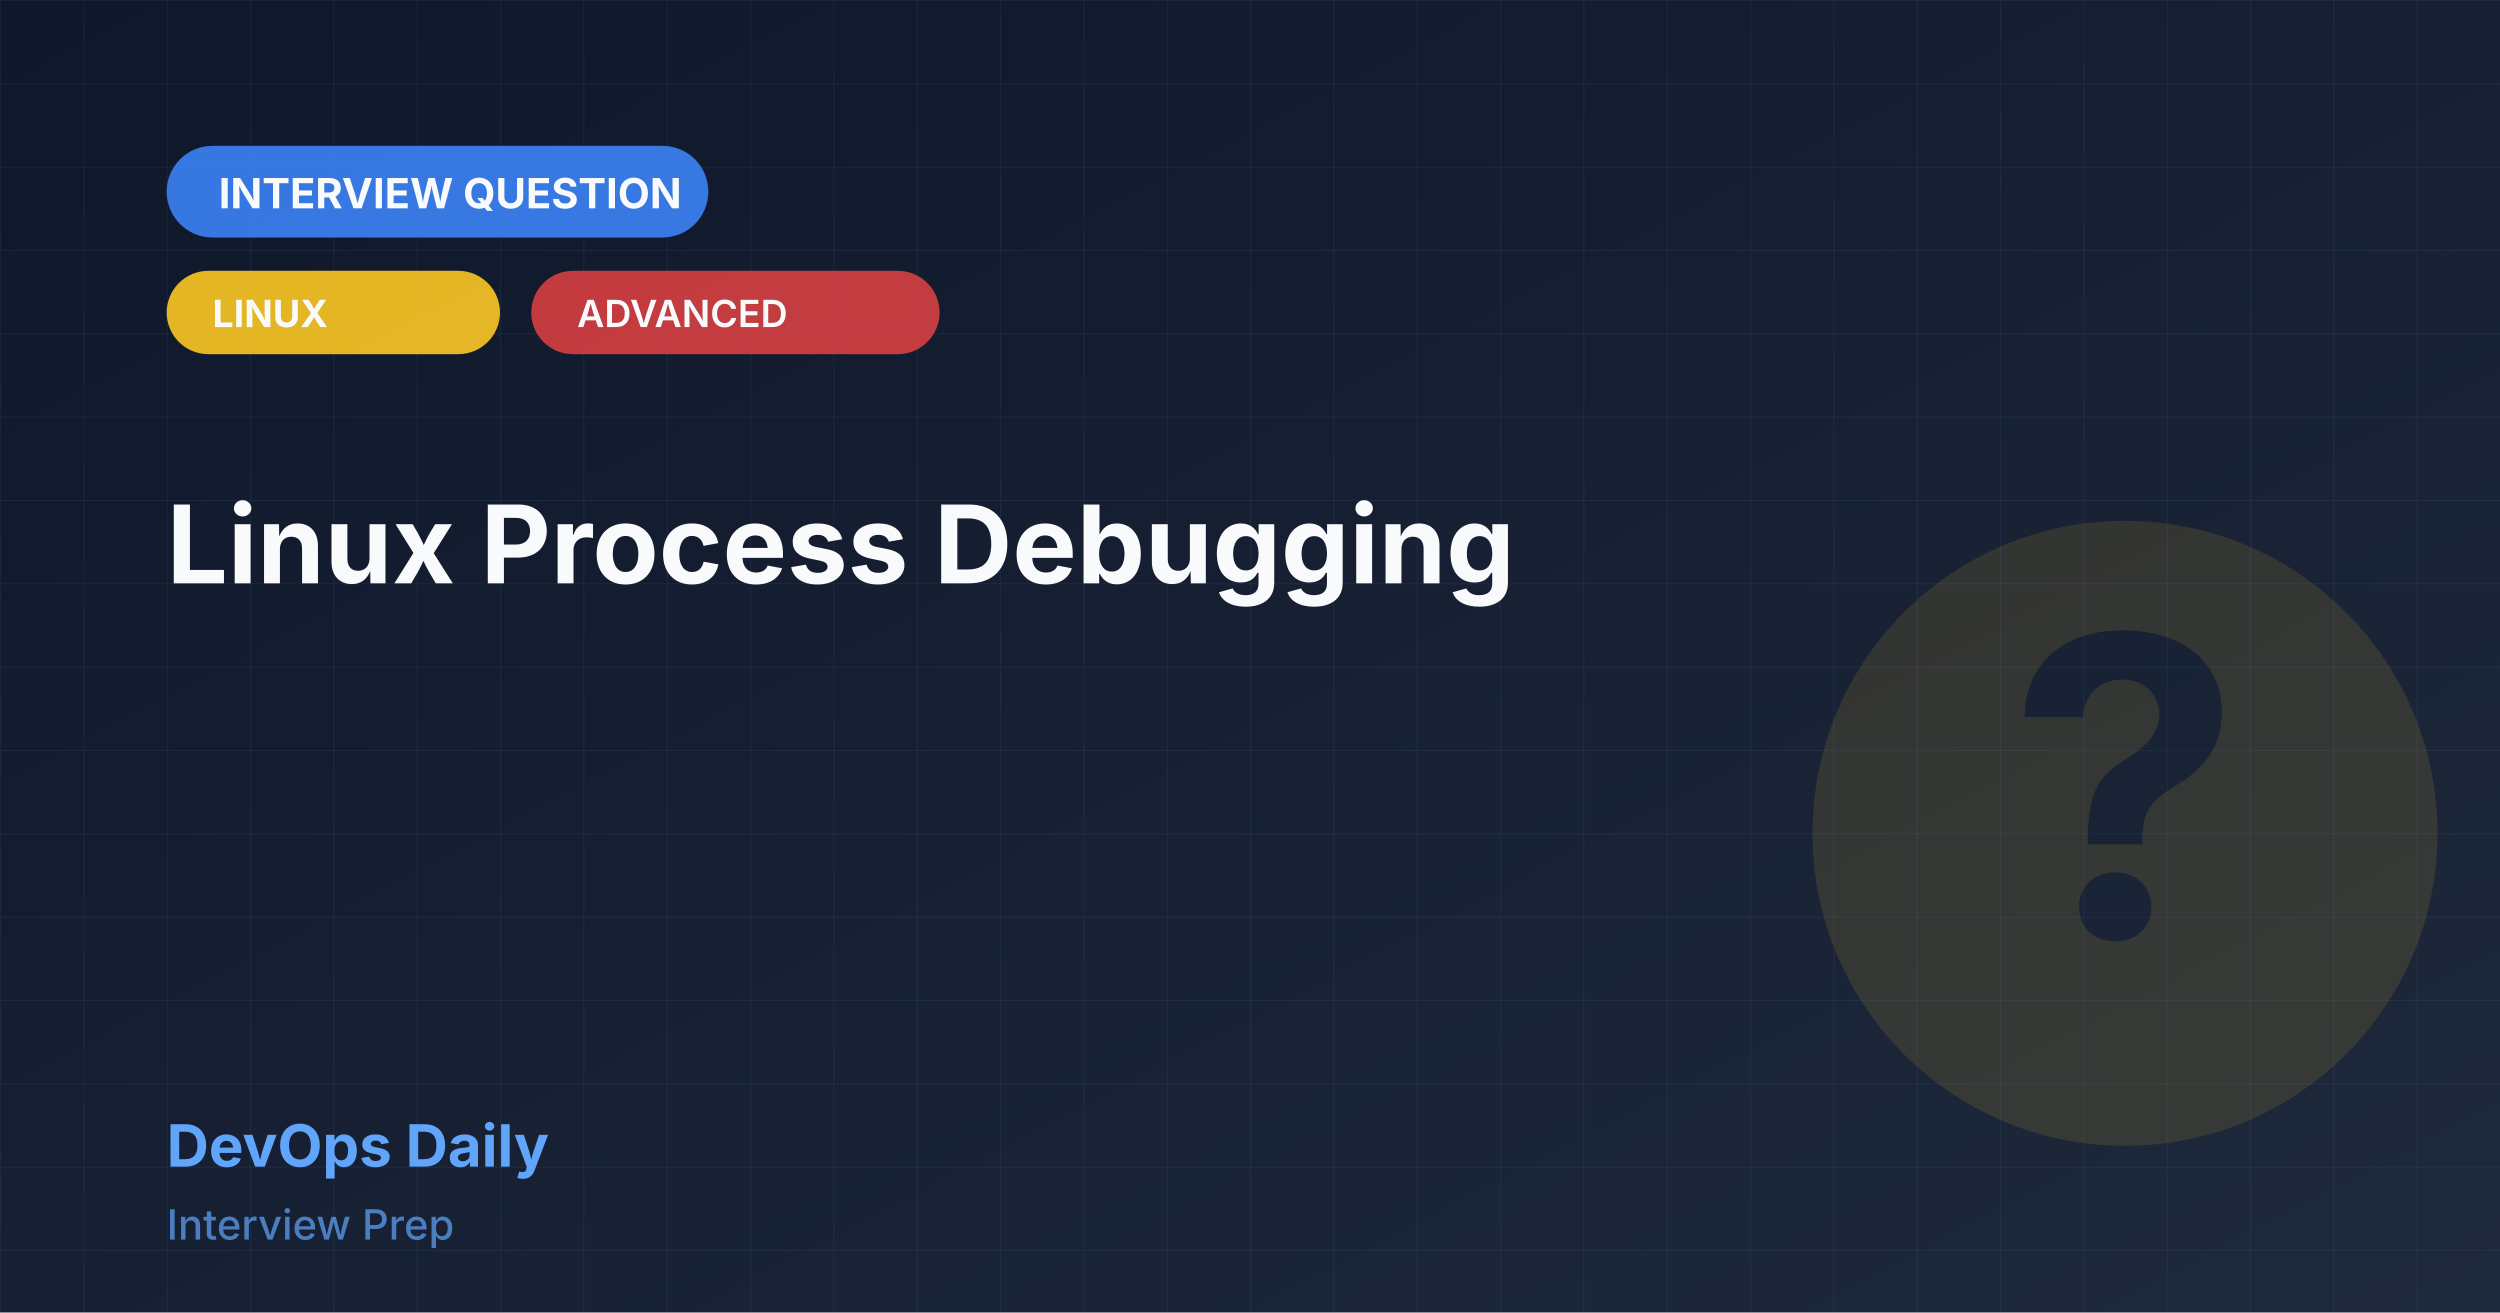
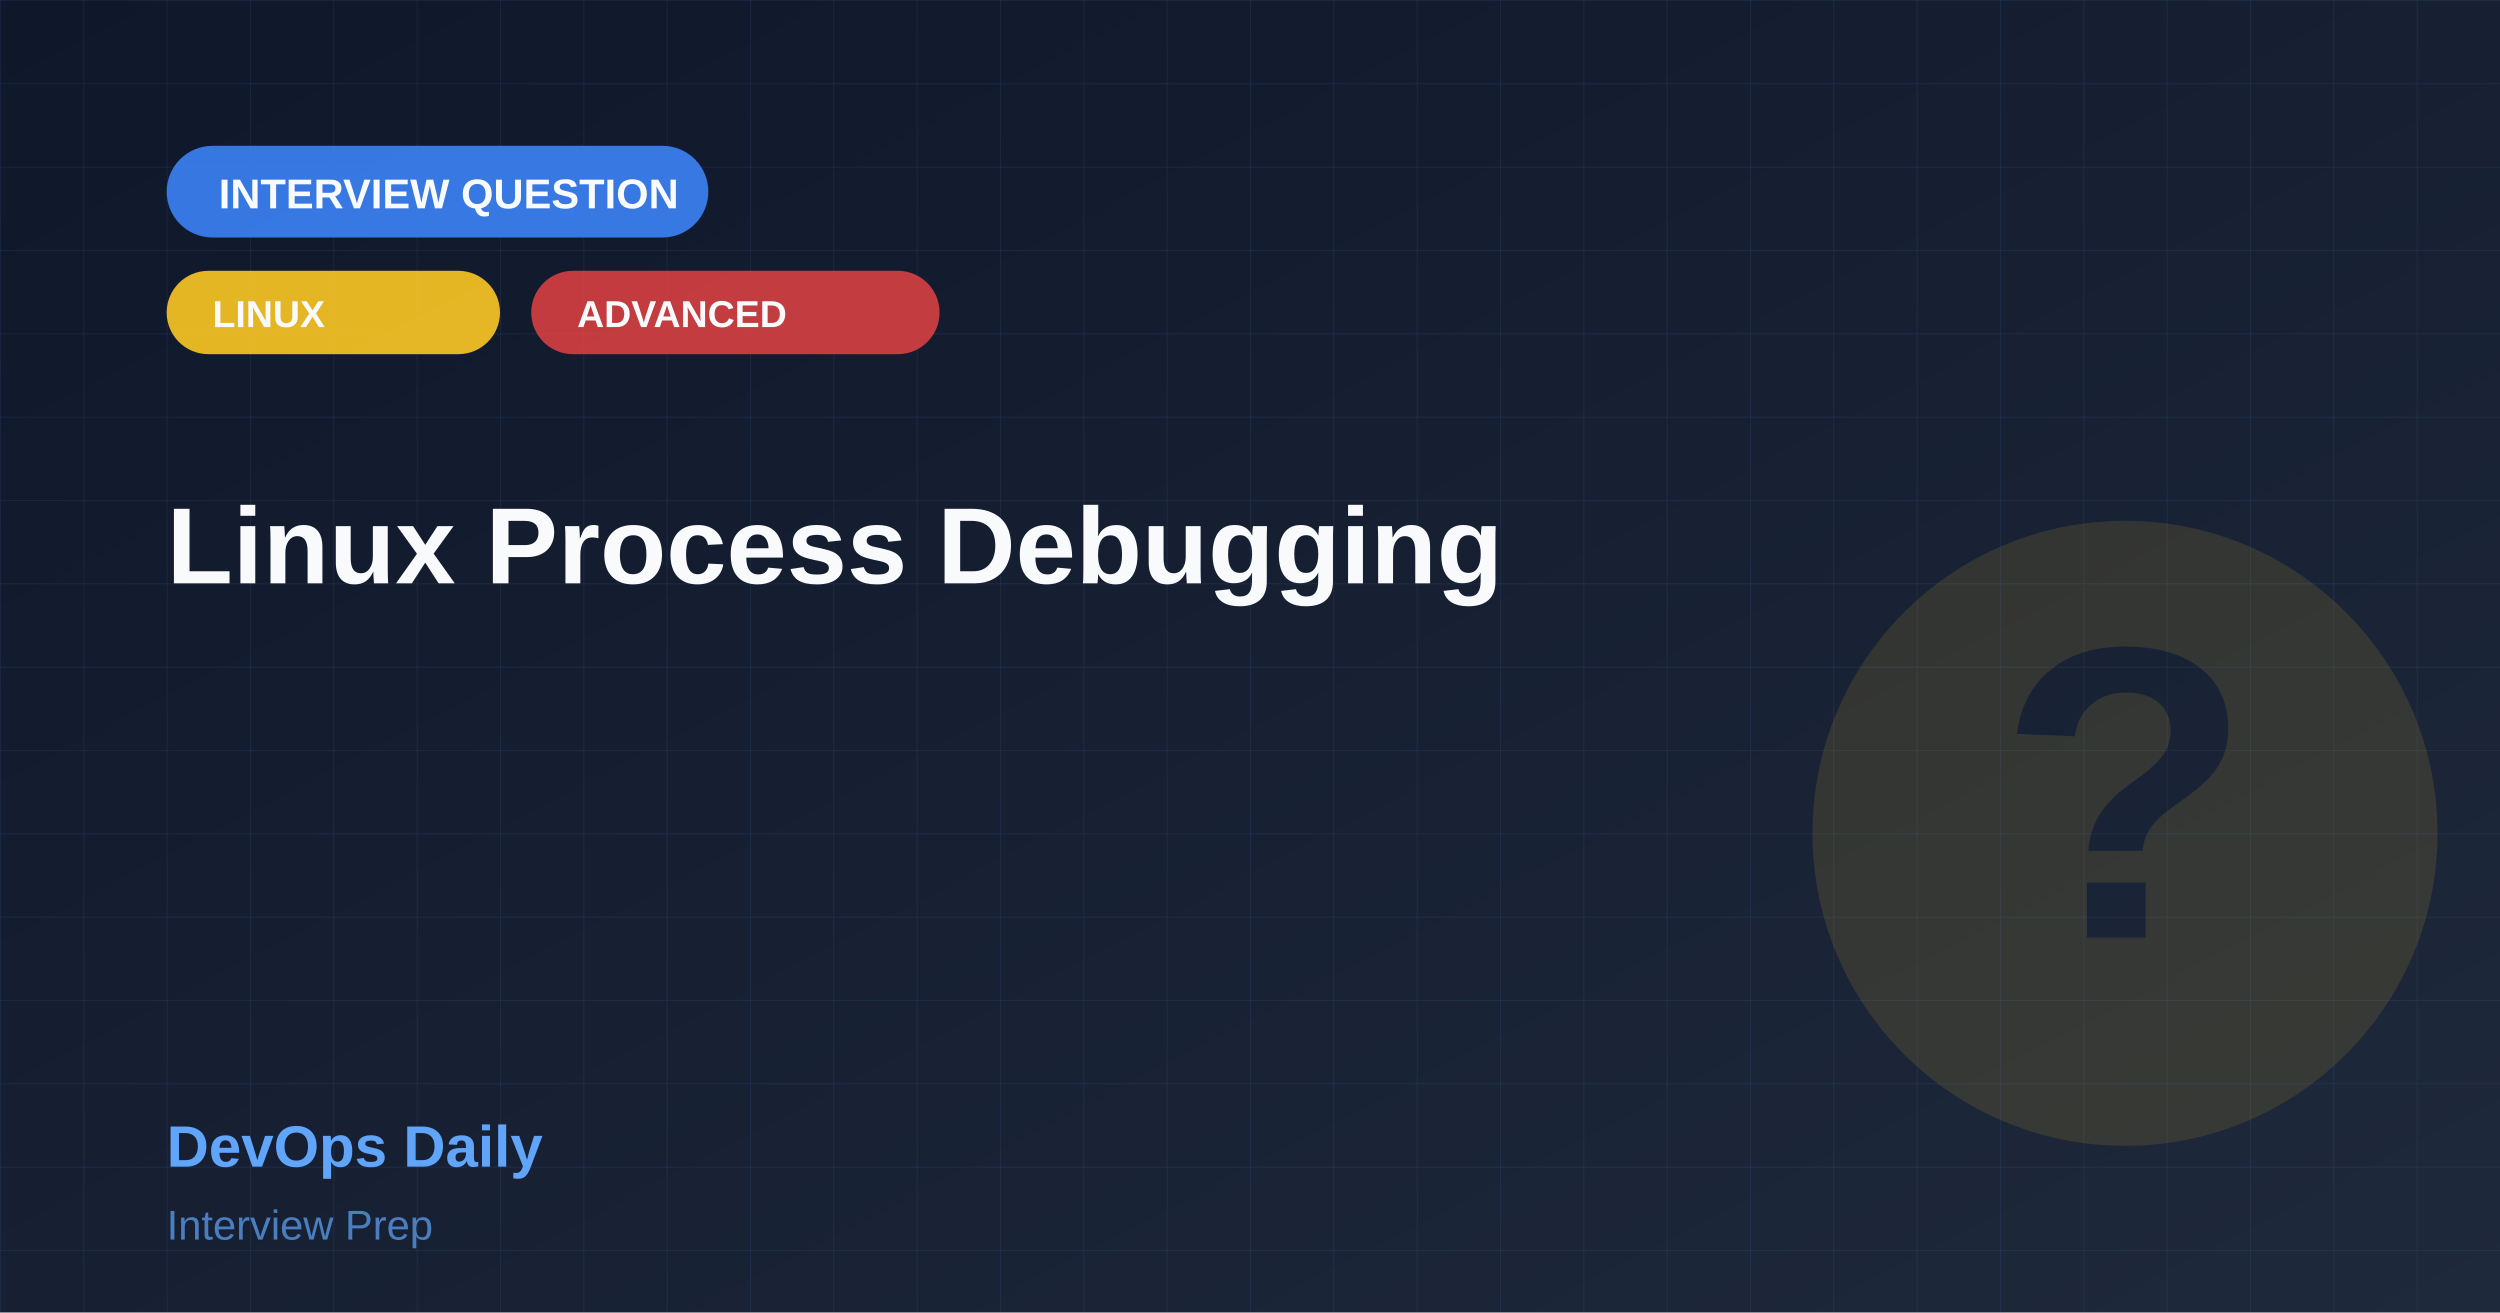
<svg xmlns="http://www.w3.org/2000/svg" width="1200" height="630">
  <defs>
    <linearGradient id="bgGradient" x1="0%" y1="0%" x2="100%" y2="100%">
      <stop offset="0%" style="stop-color:#0f172a;stop-opacity:1" />
      <stop offset="100%" style="stop-color:#1e293b;stop-opacity:1" />
    </linearGradient>
    <pattern id="grid" x="0" y="0" width="40" height="40" patternUnits="userSpaceOnUse">
      <line x1="0" y1="0" x2="0" y2="40" stroke="#60a5fa" stroke-width="1" opacity="0.08" />
      <line x1="0" y1="0" x2="40" y2="0" stroke="#60a5fa" stroke-width="1" opacity="0.08" />
    </pattern>
  </defs>
  <rect width="1200" height="630" fill="url(#bgGradient)" />
  <rect width="1200" height="630" fill="url(#grid)" />
  <rect x="80" y="70" width="260" height="44" rx="22" fill="#3b82f6" opacity="0.9" />
-   <text x="105" y="100" font-family="system-ui, -apple-system, sans-serif" font-size="20" font-weight="bold" fill="#f8fafc">INTERVIEW QUESTION</text>
+   <text x="105" y="100" font-family="Arial, sans-serif" font-size="20" font-weight="bold" fill="#f8fafc">INTERVIEW QUESTION</text>
  <rect x="80" y="130" width="160" height="40" rx="20" fill="#fcc624" opacity="0.9" />
-   <text x="102" y="157" font-family="system-ui, -apple-system, sans-serif" font-size="18" font-weight="bold" fill="#f8fafc">LINUX</text>
+   <text x="102" y="157" font-family="Arial, sans-serif" font-size="18" font-weight="bold" fill="#f8fafc">LINUX</text>
  <rect x="255" y="130" width="196" height="40" rx="20" fill="#ef4444" opacity="0.8" />
-   <text x="277" y="157" font-family="system-ui, -apple-system, sans-serif" font-size="18" font-weight="600" fill="#f8fafc">ADVANCED</text>
+   <text x="277" y="157" font-family="Arial, sans-serif" font-size="18" font-weight="600" fill="#f8fafc">ADVANCED</text>
  <g opacity="0.12">
    <circle cx="1020" cy="400" r="150" fill="#fcc624" />
-     <text x="1020" y="450" font-family="system-ui, -apple-system, sans-serif" font-size="200" font-weight="bold" fill="#0f172a" text-anchor="middle">?</text>
+     <text x="1020" y="450" font-family="Arial, sans-serif" font-size="200" font-weight="bold" fill="#0f172a" text-anchor="middle">?</text>
  </g>
-   <text x="80" y="280" font-family="system-ui, -apple-system, sans-serif" font-size="52" font-weight="bold" fill="#f8fafc">Linux Process Debugging</text>
-   <text x="80" y="560" font-family="system-ui, -apple-system, sans-serif" font-size="28" font-weight="bold" fill="#60a5fa">DevOps Daily</text>
-   <text x="80" y="595" font-family="system-ui, -apple-system, sans-serif" font-size="20" font-weight="500" fill="#60a5fa" opacity="0.7">Interview Prep</text>
+   <text x="80" y="280" font-family="Arial, sans-serif" font-size="52" font-weight="bold" fill="#f8fafc">Linux Process Debugging</text>
+   <text x="80" y="560" font-family="Arial, sans-serif" font-size="28" font-weight="bold" fill="#60a5fa">DevOps Daily</text>
+   <text x="80" y="595" font-family="Arial, sans-serif" font-size="20" font-weight="500" fill="#60a5fa" opacity="0.7">Interview Prep</text>
</svg>
